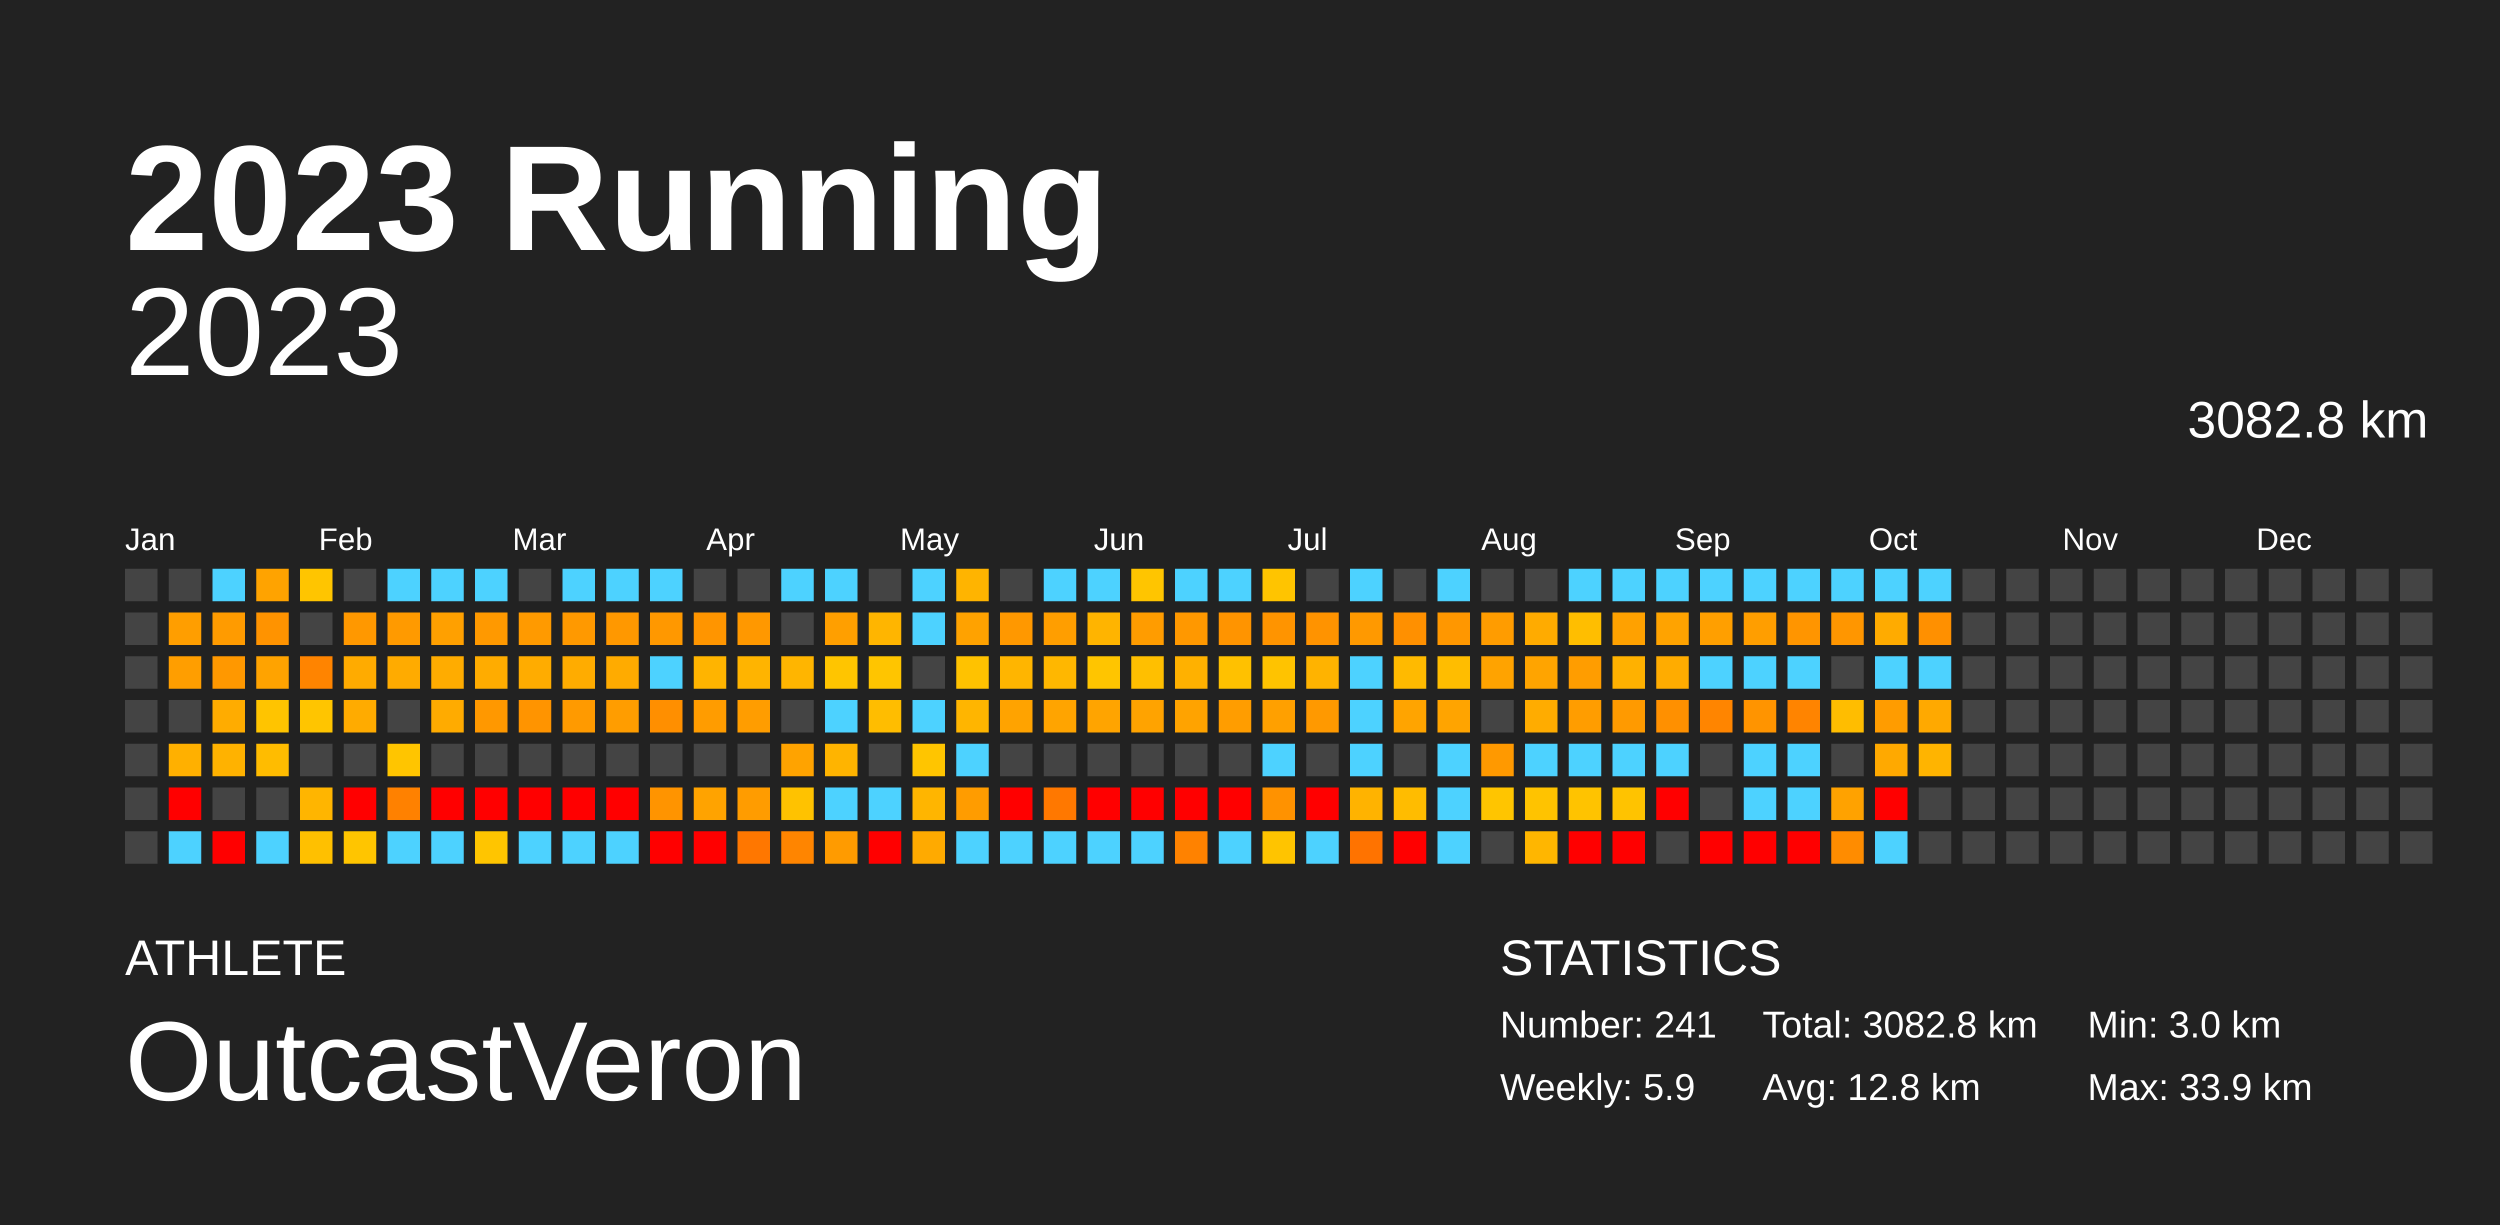
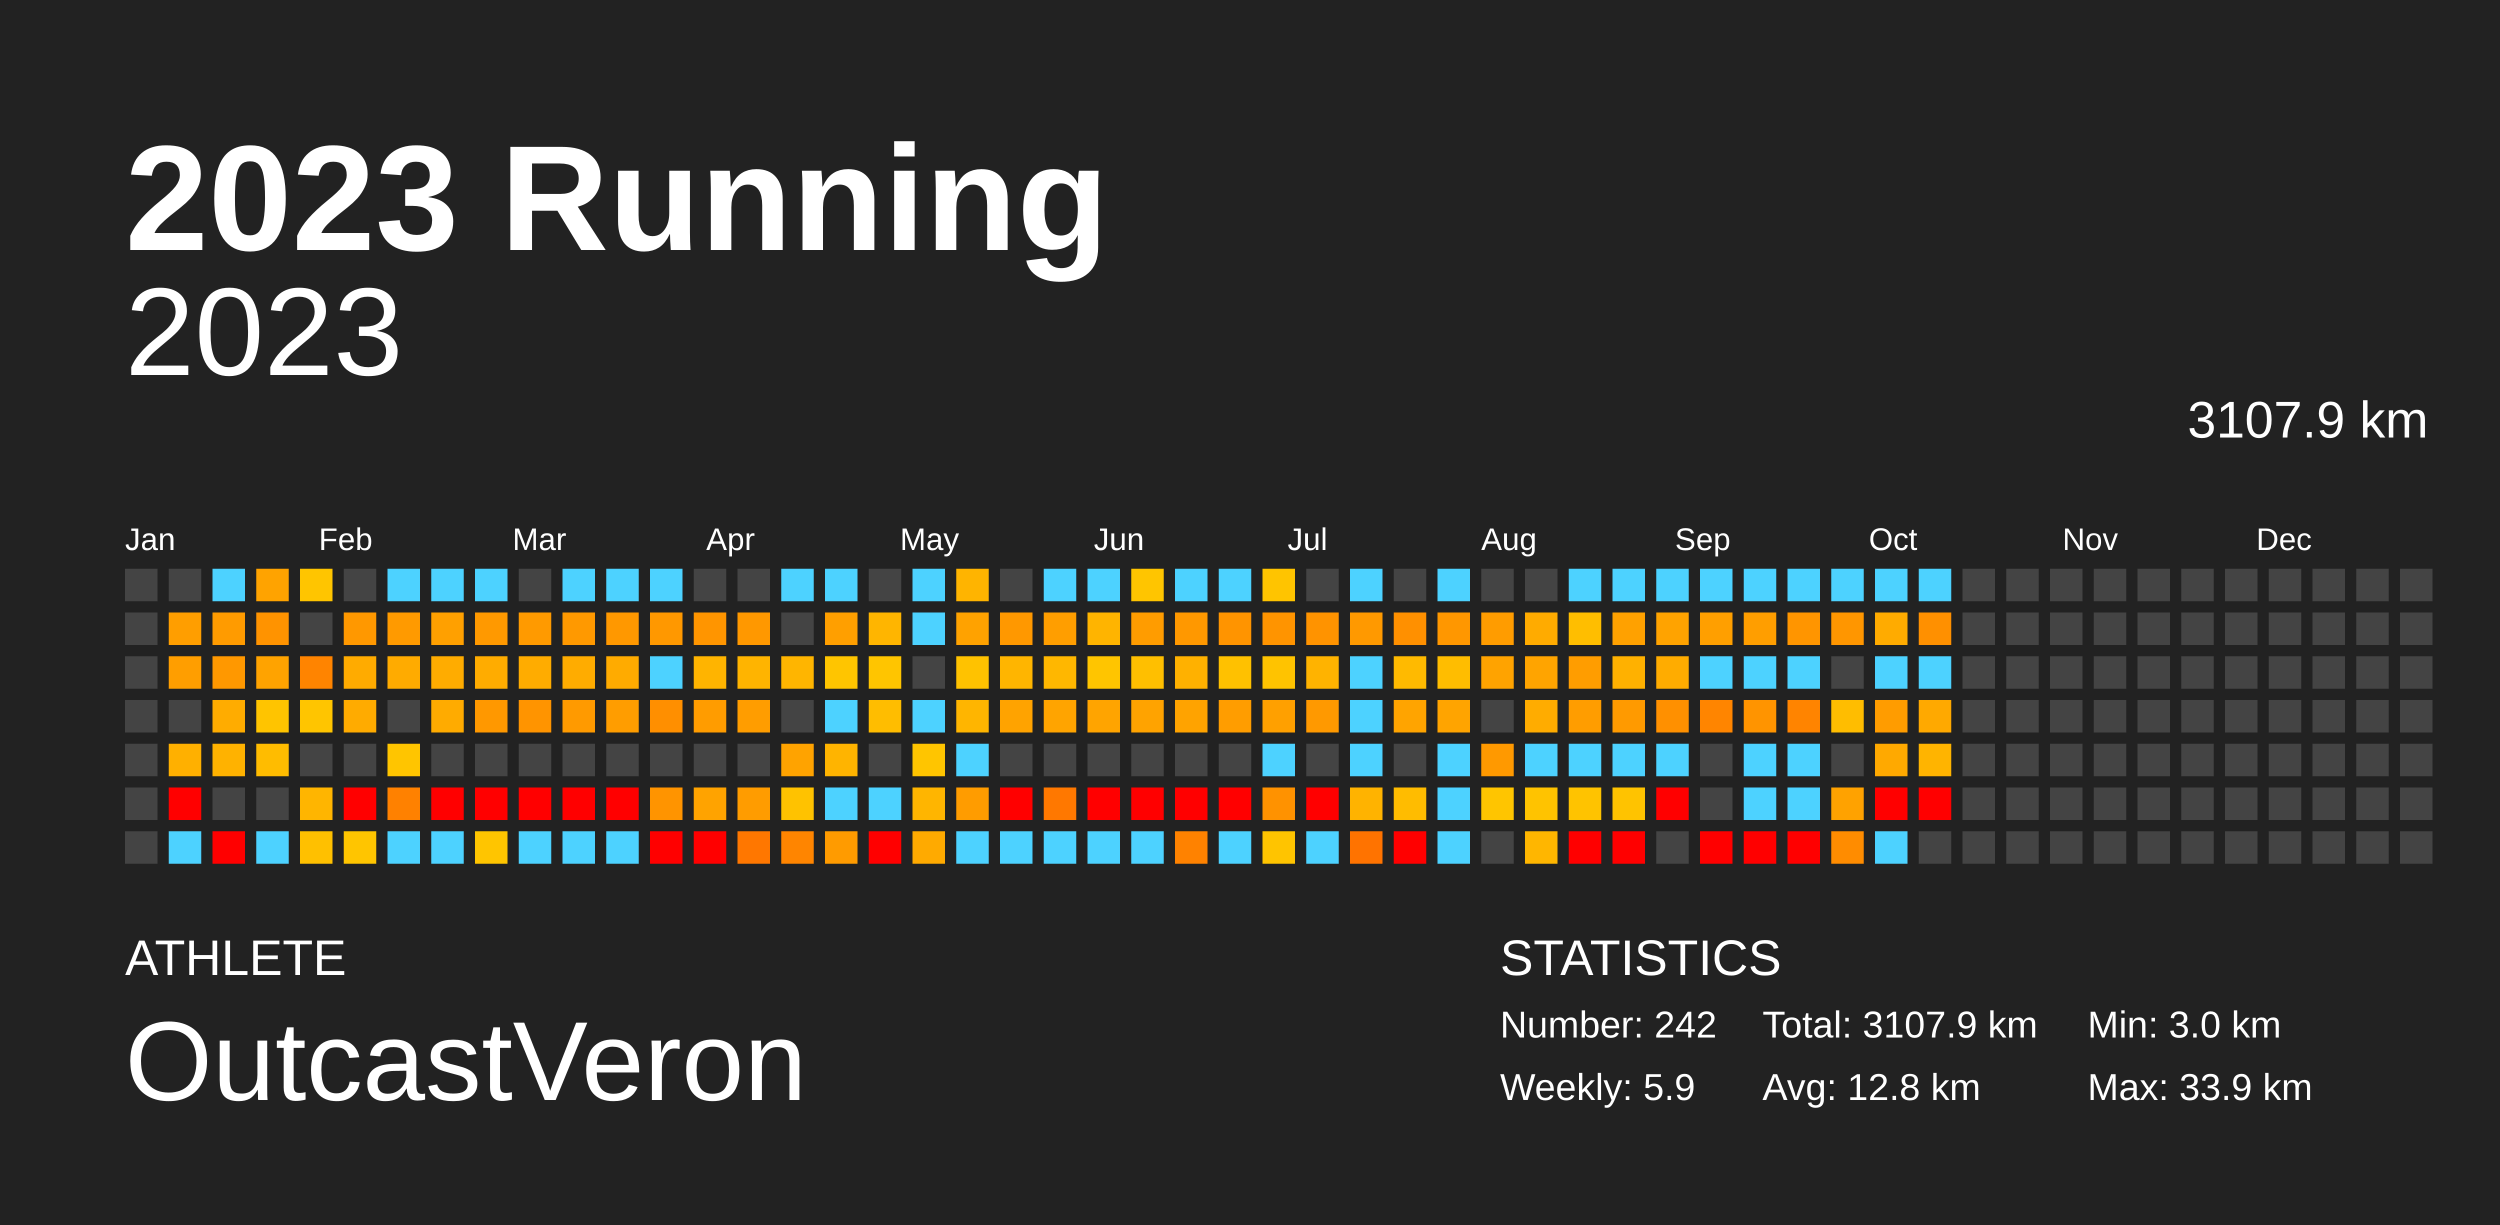
<svg xmlns="http://www.w3.org/2000/svg" baseProfile="full" height="98mm" version="1.1" viewBox="0,0,200,98" width="200mm">
  <defs />
  <rect fill="#222222" height="98" width="200" x="0" y="0" />
  <text fill="#FFFFFF" style="font-size:12px; font-family:Arial; font-weight:bold;" x="10" y="20">2023 Running</text>
  <text fill="#FFFFFF" style="font-size:4px; font-family:Arial" x="10" y="78">ATHLETE</text>
  <text fill="#FFFFFF" style="font-size:9px; font-family:Arial" x="10" y="88">OutcastVeron</text>
  <text fill="#FFFFFF" style="font-size:4px; font-family:Arial" x="120" y="78">STATISTICS</text>
-   <text fill="#FFFFFF" style="font-size:3px; font-family:Arial" x="120" y="83">Number: 241</text>
+   <text fill="#FFFFFF" style="font-size:3px; font-family:Arial" x="120" y="83">Number: 242</text>
  <text fill="#FFFFFF" style="font-size:3px; font-family:Arial" x="120" y="88">Weekly: 5.9</text>
-   <text fill="#FFFFFF" style="font-size:3px; font-family:Arial" x="141" y="83">Total: 3082.8 km</text>
+   <text fill="#FFFFFF" style="font-size:3px; font-family:Arial" x="141" y="83">Total: 3107.9 km</text>
  <text fill="#FFFFFF" style="font-size:3px; font-family:Arial" x="141" y="88">Avg: 12.8 km</text>
  <text fill="#FFFFFF" style="font-size:3px; font-family:Arial" x="167" y="83">Min: 3.0 km</text>
  <text fill="#FFFFFF" style="font-size:3px; font-family:Arial" x="167" y="88">Max: 33.9 km</text>
  <text alignment-baseline="hanging" fill="#FFFFFF" style="font-size:10.0px; font-family:Arial;" x="10" y="30">2023</text>
-   <text alignment-baseline="hanging" fill="#FFFFFF" style="font-size:4.125px; font-family:Arial;" x="175" y="35">3082.8 km</text>
+   <text alignment-baseline="hanging" fill="#FFFFFF" style="font-size:4.125px; font-family:Arial;" x="175" y="35">3107.9 km</text>
  <text fill="#FFFFFF" style="font-size:2.5px; font-family:Arial" x="10.0" y="44">Jan</text>
  <text fill="#FFFFFF" style="font-size:2.5px; font-family:Arial" x="25.5" y="44">Feb</text>
  <text fill="#FFFFFF" style="font-size:2.5px; font-family:Arial" x="41.0" y="44">Mar</text>
  <text fill="#FFFFFF" style="font-size:2.5px; font-family:Arial" x="56.5" y="44">Apr</text>
  <text fill="#FFFFFF" style="font-size:2.5px; font-family:Arial" x="72.0" y="44">May</text>
  <text fill="#FFFFFF" style="font-size:2.5px; font-family:Arial" x="87.5" y="44">Jun</text>
  <text fill="#FFFFFF" style="font-size:2.5px; font-family:Arial" x="103.0" y="44">Jul</text>
  <text fill="#FFFFFF" style="font-size:2.5px; font-family:Arial" x="118.5" y="44">Aug</text>
  <text fill="#FFFFFF" style="font-size:2.5px; font-family:Arial" x="134.0" y="44">Sep</text>
  <text fill="#FFFFFF" style="font-size:2.5px; font-family:Arial" x="149.5" y="44">Oct</text>
  <text fill="#FFFFFF" style="font-size:2.5px; font-family:Arial" x="165.0" y="44">Nov</text>
  <text fill="#FFFFFF" style="font-size:2.5px; font-family:Arial" x="180.5" y="44">Dec</text>
  <rect fill="#444444" height="2.6" width="2.6" x="10.0" y="45.5" />
  <rect fill="#444444" height="2.6" width="2.6" x="10.0" y="49.0" />
  <rect fill="#444444" height="2.6" width="2.6" x="10.0" y="52.5" />
  <rect fill="#444444" height="2.6" width="2.6" x="10.0" y="56.0" />
  <rect fill="#444444" height="2.6" width="2.6" x="10.0" y="59.5" />
  <rect fill="#444444" height="2.6" width="2.6" x="10.0" y="63.0" />
  <rect fill="#444444" height="2.6" width="2.6" x="10.0" y="66.5" />
  <rect fill="#444444" height="2.6" width="2.6" x="13.5" y="45.5" />
  <rect fill="#ff9e00" height="2.6" width="2.6" x="13.5" y="49.0" />
  <rect fill="#ff9e00" height="2.6" width="2.6" x="13.5" y="52.5" />
  <rect fill="#444444" height="2.6" width="2.6" x="13.5" y="56.0" />
  <rect fill="#ffb000" height="2.6" width="2.6" x="13.5" y="59.5" />
  <rect fill="red" height="2.6" width="2.6" x="13.5" y="63.0" />
  <rect fill="#4dd2ff" height="2.6" width="2.6" x="13.5" y="66.5" />
  <rect fill="#4dd2ff" height="2.6" width="2.6" x="17.0" y="45.5" />
  <rect fill="#ff9b00" height="2.6" width="2.6" x="17.0" y="49.0" />
  <rect fill="#ff9800" height="2.6" width="2.6" x="17.0" y="52.5" />
  <rect fill="#ffac00" height="2.6" width="2.6" x="17.0" y="56.0" />
  <rect fill="#ffb200" height="2.6" width="2.6" x="17.0" y="59.5" />
  <rect fill="#444444" height="2.6" width="2.6" x="17.0" y="63.0" />
  <rect fill="red" height="2.6" width="2.6" x="17.0" y="66.5" />
  <rect fill="#ffa300" height="2.6" width="2.6" x="20.5" y="45.5" />
  <rect fill="#ff9300" height="2.6" width="2.6" x="20.5" y="49.0" />
  <rect fill="#ffa300" height="2.6" width="2.6" x="20.5" y="52.5" />
  <rect fill="#ffc400" height="2.6" width="2.6" x="20.5" y="56.0" />
  <rect fill="#ffbc00" height="2.6" width="2.6" x="20.5" y="59.5" />
  <rect fill="#444444" height="2.6" width="2.6" x="20.5" y="63.0" />
  <rect fill="#4dd2ff" height="2.6" width="2.6" x="20.5" y="66.5" />
  <rect fill="#ffc500" height="2.6" width="2.6" x="24.0" y="45.5" />
  <rect fill="#444444" height="2.6" width="2.6" x="24.0" y="49.0" />
  <rect fill="#ff8400" height="2.6" width="2.6" x="24.0" y="52.5" />
  <rect fill="#ffc500" height="2.6" width="2.6" x="24.0" y="56.0" />
  <rect fill="#444444" height="2.6" width="2.6" x="24.0" y="59.5" />
  <rect fill="#ffb500" height="2.6" width="2.6" x="24.0" y="63.0" />
  <rect fill="#ffc000" height="2.6" width="2.6" x="24.0" y="66.5" />
  <rect fill="#444444" height="2.6" width="2.6" x="27.5" y="45.5" />
  <rect fill="#ff9800" height="2.6" width="2.6" x="27.5" y="49.0" />
  <rect fill="#ffab00" height="2.6" width="2.6" x="27.5" y="52.5" />
  <rect fill="#ffab00" height="2.6" width="2.6" x="27.5" y="56.0" />
  <rect fill="#444444" height="2.6" width="2.6" x="27.5" y="59.5" />
  <rect fill="red" height="2.6" width="2.6" x="27.5" y="63.0" />
  <rect fill="#ffc500" height="2.6" width="2.6" x="27.5" y="66.5" />
  <rect fill="#4dd2ff" height="2.6" width="2.6" x="31.0" y="45.5" />
  <rect fill="#ff9a00" height="2.6" width="2.6" x="31.0" y="49.0" />
  <rect fill="#ffab00" height="2.6" width="2.6" x="31.0" y="52.5" />
  <rect fill="#444444" height="2.6" width="2.6" x="31.0" y="56.0" />
  <rect fill="#ffc500" height="2.6" width="2.6" x="31.0" y="59.5" />
  <rect fill="#ff8100" height="2.6" width="2.6" x="31.0" y="63.0" />
  <rect fill="#4dd2ff" height="2.6" width="2.6" x="31.0" y="66.5" />
  <rect fill="#4dd2ff" height="2.6" width="2.6" x="34.5" y="45.5" />
  <rect fill="#ffa000" height="2.6" width="2.6" x="34.5" y="49.0" />
  <rect fill="#ffac00" height="2.6" width="2.6" x="34.5" y="52.5" />
  <rect fill="#ffab00" height="2.6" width="2.6" x="34.5" y="56.0" />
  <rect fill="#444444" height="2.6" width="2.6" x="34.5" y="59.5" />
  <rect fill="red" height="2.6" width="2.6" x="34.5" y="63.0" />
  <rect fill="#4dd2ff" height="2.6" width="2.6" x="34.5" y="66.5" />
  <rect fill="#4dd2ff" height="2.6" width="2.6" x="38.0" y="45.5" />
  <rect fill="#ff9900" height="2.6" width="2.6" x="38.0" y="49.0" />
  <rect fill="#ffac00" height="2.6" width="2.6" x="38.0" y="52.5" />
  <rect fill="#ff9800" height="2.6" width="2.6" x="38.0" y="56.0" />
  <rect fill="#444444" height="2.6" width="2.6" x="38.0" y="59.5" />
  <rect fill="red" height="2.6" width="2.6" x="38.0" y="63.0" />
  <rect fill="#ffc500" height="2.6" width="2.6" x="38.0" y="66.5" />
  <rect fill="#444444" height="2.6" width="2.6" x="41.5" y="45.5" />
  <rect fill="#ff9a00" height="2.6" width="2.6" x="41.5" y="49.0" />
  <rect fill="#ffac00" height="2.6" width="2.6" x="41.5" y="52.5" />
  <rect fill="#ff9400" height="2.6" width="2.6" x="41.5" y="56.0" />
  <rect fill="#444444" height="2.6" width="2.6" x="41.5" y="59.5" />
  <rect fill="red" height="2.6" width="2.6" x="41.5" y="63.0" />
  <rect fill="#4dd2ff" height="2.6" width="2.6" x="41.5" y="66.5" />
  <rect fill="#4dd2ff" height="2.6" width="2.6" x="45.0" y="45.5" />
  <rect fill="#ff9900" height="2.6" width="2.6" x="45.0" y="49.0" />
  <rect fill="#ffac00" height="2.6" width="2.6" x="45.0" y="52.5" />
  <rect fill="#ff9a00" height="2.6" width="2.6" x="45.0" y="56.0" />
  <rect fill="#444444" height="2.6" width="2.6" x="45.0" y="59.5" />
  <rect fill="red" height="2.6" width="2.6" x="45.0" y="63.0" />
  <rect fill="#4dd2ff" height="2.6" width="2.6" x="45.0" y="66.5" />
  <rect fill="#4dd2ff" height="2.6" width="2.6" x="48.5" y="45.5" />
  <rect fill="#ff9800" height="2.6" width="2.6" x="48.5" y="49.0" />
  <rect fill="#ffab00" height="2.6" width="2.6" x="48.5" y="52.5" />
  <rect fill="#ff9d00" height="2.6" width="2.6" x="48.5" y="56.0" />
  <rect fill="#444444" height="2.6" width="2.6" x="48.5" y="59.5" />
  <rect fill="red" height="2.6" width="2.6" x="48.5" y="63.0" />
  <rect fill="#4dd2ff" height="2.6" width="2.6" x="48.5" y="66.5" />
  <rect fill="#4dd2ff" height="2.6" width="2.6" x="52.0" y="45.5" />
  <rect fill="#ff9800" height="2.6" width="2.6" x="52.0" y="49.0" />
  <rect fill="#4dd2ff" height="2.6" width="2.6" x="52.0" y="52.5" />
  <rect fill="#ff8f00" height="2.6" width="2.6" x="52.0" y="56.0" />
  <rect fill="#444444" height="2.6" width="2.6" x="52.0" y="59.5" />
  <rect fill="#ff9400" height="2.6" width="2.6" x="52.0" y="63.0" />
  <rect fill="red" height="2.6" width="2.6" x="52.0" y="66.5" />
  <rect fill="#444444" height="2.6" width="2.6" x="55.5" y="45.5" />
  <rect fill="#ff9500" height="2.6" width="2.6" x="55.5" y="49.0" />
  <rect fill="#ffb400" height="2.6" width="2.6" x="55.5" y="52.5" />
  <rect fill="#ff9c00" height="2.6" width="2.6" x="55.5" y="56.0" />
  <rect fill="#444444" height="2.6" width="2.6" x="55.5" y="59.5" />
  <rect fill="#ffa300" height="2.6" width="2.6" x="55.5" y="63.0" />
  <rect fill="red" height="2.6" width="2.6" x="55.5" y="66.5" />
  <rect fill="#444444" height="2.6" width="2.6" x="59.0" y="45.5" />
  <rect fill="#ff9800" height="2.6" width="2.6" x="59.0" y="49.0" />
  <rect fill="#ffb400" height="2.6" width="2.6" x="59.0" y="52.5" />
  <rect fill="#ff9d00" height="2.6" width="2.6" x="59.0" y="56.0" />
  <rect fill="#444444" height="2.6" width="2.6" x="59.0" y="59.5" />
  <rect fill="#ff9c00" height="2.6" width="2.6" x="59.0" y="63.0" />
  <rect fill="#ff7700" height="2.6" width="2.6" x="59.0" y="66.5" />
  <rect fill="#4dd2ff" height="2.6" width="2.6" x="62.5" y="45.5" />
  <rect fill="#444444" height="2.6" width="2.6" x="62.5" y="49.0" />
  <rect fill="#ffb500" height="2.6" width="2.6" x="62.5" y="52.5" />
  <rect fill="#444444" height="2.6" width="2.6" x="62.5" y="56.0" />
  <rect fill="#ffa300" height="2.6" width="2.6" x="62.5" y="59.5" />
  <rect fill="#ffc200" height="2.6" width="2.6" x="62.5" y="63.0" />
  <rect fill="#ff8500" height="2.6" width="2.6" x="62.5" y="66.5" />
  <rect fill="#4dd2ff" height="2.6" width="2.6" x="66.0" y="45.5" />
  <rect fill="#ff9f00" height="2.6" width="2.6" x="66.0" y="49.0" />
  <rect fill="#ffc500" height="2.6" width="2.6" x="66.0" y="52.5" />
  <rect fill="#4dd2ff" height="2.6" width="2.6" x="66.0" y="56.0" />
  <rect fill="#ffb400" height="2.6" width="2.6" x="66.0" y="59.5" />
  <rect fill="#4dd2ff" height="2.6" width="2.6" x="66.0" y="63.0" />
  <rect fill="#ff9b00" height="2.6" width="2.6" x="66.0" y="66.5" />
  <rect fill="#444444" height="2.6" width="2.6" x="69.5" y="45.5" />
  <rect fill="#ffb500" height="2.6" width="2.6" x="69.5" y="49.0" />
  <rect fill="#ffc500" height="2.6" width="2.6" x="69.5" y="52.5" />
  <rect fill="#ffbd00" height="2.6" width="2.6" x="69.5" y="56.0" />
  <rect fill="#444444" height="2.6" width="2.6" x="69.5" y="59.5" />
  <rect fill="#4dd2ff" height="2.6" width="2.6" x="69.5" y="63.0" />
  <rect fill="red" height="2.6" width="2.6" x="69.5" y="66.5" />
  <rect fill="#4dd2ff" height="2.6" width="2.6" x="73.0" y="45.5" />
  <rect fill="#4dd2ff" height="2.6" width="2.6" x="73.0" y="49.0" />
  <rect fill="#444444" height="2.6" width="2.6" x="73.0" y="52.5" />
  <rect fill="#4dd2ff" height="2.6" width="2.6" x="73.0" y="56.0" />
  <rect fill="#ffc500" height="2.6" width="2.6" x="73.0" y="59.5" />
  <rect fill="#ffb500" height="2.6" width="2.6" x="73.0" y="63.0" />
  <rect fill="#ffaa00" height="2.6" width="2.6" x="73.0" y="66.5" />
  <rect fill="#ffb400" height="2.6" width="2.6" x="76.5" y="45.5" />
  <rect fill="#ffa200" height="2.6" width="2.6" x="76.5" y="49.0" />
  <rect fill="#ffc200" height="2.6" width="2.6" x="76.5" y="52.5" />
  <rect fill="#ffb500" height="2.6" width="2.6" x="76.5" y="56.0" />
  <rect fill="#4dd2ff" height="2.6" width="2.6" x="76.5" y="59.5" />
  <rect fill="#ff9c00" height="2.6" width="2.6" x="76.5" y="63.0" />
  <rect fill="#4dd2ff" height="2.6" width="2.6" x="76.5" y="66.5" />
  <rect fill="#444444" height="2.6" width="2.6" x="80.0" y="45.5" />
  <rect fill="#ff9800" height="2.6" width="2.6" x="80.0" y="49.0" />
  <rect fill="#ffb500" height="2.6" width="2.6" x="80.0" y="52.5" />
  <rect fill="#ffa300" height="2.6" width="2.6" x="80.0" y="56.0" />
  <rect fill="#444444" height="2.6" width="2.6" x="80.0" y="59.5" />
  <rect fill="red" height="2.6" width="2.6" x="80.0" y="63.0" />
  <rect fill="#4dd2ff" height="2.6" width="2.6" x="80.0" y="66.5" />
  <rect fill="#4dd2ff" height="2.6" width="2.6" x="83.5" y="45.5" />
  <rect fill="#ff9e00" height="2.6" width="2.6" x="83.5" y="49.0" />
  <rect fill="#ffb700" height="2.6" width="2.6" x="83.5" y="52.5" />
  <rect fill="#ffa400" height="2.6" width="2.6" x="83.5" y="56.0" />
  <rect fill="#444444" height="2.6" width="2.6" x="83.5" y="59.5" />
  <rect fill="#ff7800" height="2.6" width="2.6" x="83.5" y="63.0" />
  <rect fill="#4dd2ff" height="2.6" width="2.6" x="83.5" y="66.5" />
  <rect fill="#4dd2ff" height="2.6" width="2.6" x="87.0" y="45.5" />
  <rect fill="#ffb400" height="2.6" width="2.6" x="87.0" y="49.0" />
  <rect fill="#ffc500" height="2.6" width="2.6" x="87.0" y="52.5" />
  <rect fill="#ffa400" height="2.6" width="2.6" x="87.0" y="56.0" />
  <rect fill="#444444" height="2.6" width="2.6" x="87.0" y="59.5" />
  <rect fill="red" height="2.6" width="2.6" x="87.0" y="63.0" />
  <rect fill="#4dd2ff" height="2.6" width="2.6" x="87.0" y="66.5" />
  <rect fill="#ffc500" height="2.6" width="2.6" x="90.5" y="45.5" />
  <rect fill="#ff9c00" height="2.6" width="2.6" x="90.5" y="49.0" />
  <rect fill="#ffbf00" height="2.6" width="2.6" x="90.5" y="52.5" />
  <rect fill="#ffa300" height="2.6" width="2.6" x="90.5" y="56.0" />
  <rect fill="#444444" height="2.6" width="2.6" x="90.5" y="59.5" />
  <rect fill="red" height="2.6" width="2.6" x="90.5" y="63.0" />
  <rect fill="#4dd2ff" height="2.6" width="2.6" x="90.5" y="66.5" />
  <rect fill="#4dd2ff" height="2.6" width="2.6" x="94.0" y="45.5" />
  <rect fill="#ff9800" height="2.6" width="2.6" x="94.0" y="49.0" />
  <rect fill="#ffb100" height="2.6" width="2.6" x="94.0" y="52.5" />
  <rect fill="#ffa300" height="2.6" width="2.6" x="94.0" y="56.0" />
  <rect fill="#444444" height="2.6" width="2.6" x="94.0" y="59.5" />
  <rect fill="red" height="2.6" width="2.6" x="94.0" y="63.0" />
  <rect fill="#ff8200" height="2.6" width="2.6" x="94.0" y="66.5" />
  <rect fill="#4dd2ff" height="2.6" width="2.6" x="97.5" y="45.5" />
  <rect fill="#ff9400" height="2.6" width="2.6" x="97.5" y="49.0" />
  <rect fill="#ffc100" height="2.6" width="2.6" x="97.5" y="52.5" />
  <rect fill="#ff9d00" height="2.6" width="2.6" x="97.5" y="56.0" />
  <rect fill="#444444" height="2.6" width="2.6" x="97.5" y="59.5" />
  <rect fill="red" height="2.6" width="2.6" x="97.5" y="63.0" />
  <rect fill="#4dd2ff" height="2.6" width="2.6" x="97.5" y="66.5" />
  <rect fill="#ffc400" height="2.6" width="2.6" x="101.0" y="45.5" />
  <rect fill="#ff9400" height="2.6" width="2.6" x="101.0" y="49.0" />
  <rect fill="#ffc300" height="2.6" width="2.6" x="101.0" y="52.5" />
  <rect fill="#ffa000" height="2.6" width="2.6" x="101.0" y="56.0" />
  <rect fill="#4dd2ff" height="2.6" width="2.6" x="101.0" y="59.5" />
  <rect fill="#ff9200" height="2.6" width="2.6" x="101.0" y="63.0" />
  <rect fill="#ffc400" height="2.6" width="2.6" x="101.0" y="66.5" />
  <rect fill="#444444" height="2.6" width="2.6" x="104.5" y="45.5" />
  <rect fill="#ff9300" height="2.6" width="2.6" x="104.5" y="49.0" />
  <rect fill="#ffb300" height="2.6" width="2.6" x="104.5" y="52.5" />
  <rect fill="#ff9900" height="2.6" width="2.6" x="104.5" y="56.0" />
  <rect fill="#444444" height="2.6" width="2.6" x="104.5" y="59.5" />
  <rect fill="red" height="2.6" width="2.6" x="104.5" y="63.0" />
  <rect fill="#4dd2ff" height="2.6" width="2.6" x="104.5" y="66.5" />
  <rect fill="#4dd2ff" height="2.6" width="2.6" x="108.0" y="45.5" />
  <rect fill="#ff9900" height="2.6" width="2.6" x="108.0" y="49.0" />
  <rect fill="#4dd2ff" height="2.6" width="2.6" x="108.0" y="52.5" />
  <rect fill="#4dd2ff" height="2.6" width="2.6" x="108.0" y="56.0" />
  <rect fill="#4dd2ff" height="2.6" width="2.6" x="108.0" y="59.5" />
  <rect fill="#ffb300" height="2.6" width="2.6" x="108.0" y="63.0" />
  <rect fill="#ff7300" height="2.6" width="2.6" x="108.0" y="66.5" />
  <rect fill="#444444" height="2.6" width="2.6" x="111.5" y="45.5" />
  <rect fill="#ff9000" height="2.6" width="2.6" x="111.5" y="49.0" />
  <rect fill="#ffba00" height="2.6" width="2.6" x="111.5" y="52.5" />
  <rect fill="#ffa400" height="2.6" width="2.6" x="111.5" y="56.0" />
  <rect fill="#444444" height="2.6" width="2.6" x="111.5" y="59.5" />
  <rect fill="#ffbc00" height="2.6" width="2.6" x="111.5" y="63.0" />
  <rect fill="red" height="2.6" width="2.6" x="111.5" y="66.5" />
  <rect fill="#4dd2ff" height="2.6" width="2.6" x="115.0" y="45.5" />
  <rect fill="#ff9700" height="2.6" width="2.6" x="115.0" y="49.0" />
  <rect fill="#ffbd00" height="2.6" width="2.6" x="115.0" y="52.5" />
  <rect fill="#ffa400" height="2.6" width="2.6" x="115.0" y="56.0" />
  <rect fill="#4dd2ff" height="2.6" width="2.6" x="115.0" y="59.5" />
  <rect fill="#4dd2ff" height="2.6" width="2.6" x="115.0" y="63.0" />
  <rect fill="#4dd2ff" height="2.6" width="2.6" x="115.0" y="66.5" />
  <rect fill="#444444" height="2.6" width="2.6" x="118.5" y="45.5" />
  <rect fill="#ff9c00" height="2.6" width="2.6" x="118.5" y="49.0" />
  <rect fill="#ffa300" height="2.6" width="2.6" x="118.5" y="52.5" />
  <rect fill="#444444" height="2.6" width="2.6" x="118.5" y="56.0" />
  <rect fill="#ff9900" height="2.6" width="2.6" x="118.5" y="59.5" />
  <rect fill="#ffc500" height="2.6" width="2.6" x="118.5" y="63.0" />
  <rect fill="#444444" height="2.6" width="2.6" x="118.5" y="66.5" />
  <rect fill="#444444" height="2.6" width="2.6" x="122.0" y="45.5" />
  <rect fill="#ffab00" height="2.6" width="2.6" x="122.0" y="49.0" />
  <rect fill="#ffa400" height="2.6" width="2.6" x="122.0" y="52.5" />
  <rect fill="#ffac00" height="2.6" width="2.6" x="122.0" y="56.0" />
  <rect fill="#4dd2ff" height="2.6" width="2.6" x="122.0" y="59.5" />
  <rect fill="#ffc300" height="2.6" width="2.6" x="122.0" y="63.0" />
  <rect fill="#ffb600" height="2.6" width="2.6" x="122.0" y="66.5" />
  <rect fill="#4dd2ff" height="2.6" width="2.6" x="125.5" y="45.5" />
  <rect fill="#ffbe00" height="2.6" width="2.6" x="125.5" y="49.0" />
  <rect fill="#ff9d00" height="2.6" width="2.6" x="125.5" y="52.5" />
  <rect fill="#ff9d00" height="2.6" width="2.6" x="125.5" y="56.0" />
  <rect fill="#4dd2ff" height="2.6" width="2.6" x="125.5" y="59.5" />
  <rect fill="#ffc300" height="2.6" width="2.6" x="125.5" y="63.0" />
  <rect fill="red" height="2.6" width="2.6" x="125.5" y="66.5" />
  <rect fill="#4dd2ff" height="2.6" width="2.6" x="129.0" y="45.5" />
  <rect fill="#ffa100" height="2.6" width="2.6" x="129.0" y="49.0" />
  <rect fill="#ffb100" height="2.6" width="2.6" x="129.0" y="52.5" />
  <rect fill="#ff9a00" height="2.6" width="2.6" x="129.0" y="56.0" />
  <rect fill="#4dd2ff" height="2.6" width="2.6" x="129.0" y="59.5" />
  <rect fill="#ffc300" height="2.6" width="2.6" x="129.0" y="63.0" />
  <rect fill="red" height="2.6" width="2.6" x="129.0" y="66.5" />
  <rect fill="#4dd2ff" height="2.6" width="2.6" x="132.5" y="45.5" />
  <rect fill="#ffa300" height="2.6" width="2.6" x="132.5" y="49.0" />
  <rect fill="#ffac00" height="2.6" width="2.6" x="132.5" y="52.5" />
  <rect fill="#ff9000" height="2.6" width="2.6" x="132.5" y="56.0" />
  <rect fill="#4dd2ff" height="2.6" width="2.6" x="132.5" y="59.5" />
  <rect fill="red" height="2.6" width="2.6" x="132.5" y="63.0" />
  <rect fill="#444444" height="2.6" width="2.6" x="132.5" y="66.5" />
  <rect fill="#4dd2ff" height="2.6" width="2.6" x="136.0" y="45.5" />
  <rect fill="#ff9f00" height="2.6" width="2.6" x="136.0" y="49.0" />
  <rect fill="#4dd2ff" height="2.6" width="2.6" x="136.0" y="52.5" />
  <rect fill="#ff8500" height="2.6" width="2.6" x="136.0" y="56.0" />
  <rect fill="#444444" height="2.6" width="2.6" x="136.0" y="59.5" />
  <rect fill="#444444" height="2.6" width="2.6" x="136.0" y="63.0" />
  <rect fill="red" height="2.6" width="2.6" x="136.0" y="66.5" />
  <rect fill="#4dd2ff" height="2.6" width="2.6" x="139.5" y="45.5" />
  <rect fill="#ff9e00" height="2.6" width="2.6" x="139.5" y="49.0" />
  <rect fill="#4dd2ff" height="2.6" width="2.6" x="139.5" y="52.5" />
  <rect fill="#ff9400" height="2.6" width="2.6" x="139.5" y="56.0" />
  <rect fill="#4dd2ff" height="2.6" width="2.6" x="139.5" y="59.5" />
  <rect fill="#4dd2ff" height="2.6" width="2.6" x="139.5" y="63.0" />
  <rect fill="red" height="2.6" width="2.6" x="139.5" y="66.5" />
  <rect fill="#4dd2ff" height="2.6" width="2.6" x="143.0" y="45.5" />
  <rect fill="#ff9500" height="2.6" width="2.6" x="143.0" y="49.0" />
  <rect fill="#4dd2ff" height="2.6" width="2.6" x="143.0" y="52.5" />
  <rect fill="#ff8400" height="2.6" width="2.6" x="143.0" y="56.0" />
  <rect fill="#4dd2ff" height="2.6" width="2.6" x="143.0" y="59.5" />
  <rect fill="#4dd2ff" height="2.6" width="2.6" x="143.0" y="63.0" />
  <rect fill="red" height="2.6" width="2.6" x="143.0" y="66.5" />
  <rect fill="#4dd2ff" height="2.6" width="2.6" x="146.5" y="45.5" />
  <rect fill="#ff9600" height="2.6" width="2.6" x="146.5" y="49.0" />
  <rect fill="#444444" height="2.6" width="2.6" x="146.5" y="52.5" />
  <rect fill="#ffbd00" height="2.6" width="2.6" x="146.5" y="56.0" />
  <rect fill="#444444" height="2.6" width="2.6" x="146.5" y="59.5" />
  <rect fill="#ffa200" height="2.6" width="2.6" x="146.5" y="63.0" />
  <rect fill="#ff8c00" height="2.6" width="2.6" x="146.5" y="66.5" />
  <rect fill="#4dd2ff" height="2.6" width="2.6" x="150.0" y="45.5" />
  <rect fill="#ffab00" height="2.6" width="2.6" x="150.0" y="49.0" />
  <rect fill="#4dd2ff" height="2.6" width="2.6" x="150.0" y="52.5" />
  <rect fill="#ff9c00" height="2.6" width="2.6" x="150.0" y="56.0" />
  <rect fill="#ffa900" height="2.6" width="2.6" x="150.0" y="59.5" />
  <rect fill="red" height="2.6" width="2.6" x="150.0" y="63.0" />
  <rect fill="#4dd2ff" height="2.6" width="2.6" x="150.0" y="66.5" />
  <rect fill="#4dd2ff" height="2.6" width="2.6" x="153.5" y="45.5" />
  <rect fill="#ff9000" height="2.6" width="2.6" x="153.5" y="49.0" />
  <rect fill="#4dd2ff" height="2.6" width="2.6" x="153.5" y="52.5" />
  <rect fill="#ffa900" height="2.6" width="2.6" x="153.5" y="56.0" />
  <rect fill="#ffb400" height="2.6" width="2.6" x="153.5" y="59.5" />
-   <rect fill="#444444" height="2.6" width="2.6" x="153.5" y="63.0" />
+   <rect fill="red" height="2.6" width="2.6" x="153.5" y="63.0" />
  <rect fill="#444444" height="2.6" width="2.6" x="153.5" y="66.5" />
  <rect fill="#444444" height="2.6" width="2.6" x="157.0" y="45.5" />
  <rect fill="#444444" height="2.6" width="2.6" x="157.0" y="49.0" />
  <rect fill="#444444" height="2.6" width="2.6" x="157.0" y="52.5" />
  <rect fill="#444444" height="2.6" width="2.6" x="157.0" y="56.0" />
  <rect fill="#444444" height="2.6" width="2.6" x="157.0" y="59.5" />
  <rect fill="#444444" height="2.6" width="2.6" x="157.0" y="63.0" />
  <rect fill="#444444" height="2.6" width="2.6" x="157.0" y="66.5" />
  <rect fill="#444444" height="2.6" width="2.6" x="160.5" y="45.5" />
  <rect fill="#444444" height="2.6" width="2.6" x="160.5" y="49.0" />
  <rect fill="#444444" height="2.6" width="2.6" x="160.5" y="52.5" />
  <rect fill="#444444" height="2.6" width="2.6" x="160.5" y="56.0" />
  <rect fill="#444444" height="2.6" width="2.6" x="160.5" y="59.5" />
  <rect fill="#444444" height="2.6" width="2.6" x="160.5" y="63.0" />
  <rect fill="#444444" height="2.6" width="2.6" x="160.5" y="66.5" />
  <rect fill="#444444" height="2.6" width="2.6" x="164.0" y="45.5" />
  <rect fill="#444444" height="2.6" width="2.6" x="164.0" y="49.0" />
  <rect fill="#444444" height="2.6" width="2.6" x="164.0" y="52.5" />
  <rect fill="#444444" height="2.6" width="2.6" x="164.0" y="56.0" />
  <rect fill="#444444" height="2.6" width="2.6" x="164.0" y="59.5" />
  <rect fill="#444444" height="2.6" width="2.6" x="164.0" y="63.0" />
  <rect fill="#444444" height="2.6" width="2.6" x="164.0" y="66.5" />
  <rect fill="#444444" height="2.6" width="2.6" x="167.5" y="45.5" />
  <rect fill="#444444" height="2.6" width="2.6" x="167.5" y="49.0" />
  <rect fill="#444444" height="2.6" width="2.6" x="167.5" y="52.5" />
  <rect fill="#444444" height="2.6" width="2.6" x="167.5" y="56.0" />
  <rect fill="#444444" height="2.6" width="2.6" x="167.5" y="59.5" />
  <rect fill="#444444" height="2.6" width="2.6" x="167.5" y="63.0" />
  <rect fill="#444444" height="2.6" width="2.6" x="167.5" y="66.5" />
  <rect fill="#444444" height="2.6" width="2.6" x="171.0" y="45.5" />
  <rect fill="#444444" height="2.6" width="2.6" x="171.0" y="49.0" />
  <rect fill="#444444" height="2.6" width="2.6" x="171.0" y="52.5" />
  <rect fill="#444444" height="2.6" width="2.6" x="171.0" y="56.0" />
  <rect fill="#444444" height="2.6" width="2.6" x="171.0" y="59.5" />
  <rect fill="#444444" height="2.6" width="2.6" x="171.0" y="63.0" />
  <rect fill="#444444" height="2.6" width="2.6" x="171.0" y="66.5" />
  <rect fill="#444444" height="2.6" width="2.6" x="174.5" y="45.5" />
  <rect fill="#444444" height="2.6" width="2.6" x="174.5" y="49.0" />
  <rect fill="#444444" height="2.6" width="2.6" x="174.5" y="52.5" />
  <rect fill="#444444" height="2.6" width="2.6" x="174.5" y="56.0" />
  <rect fill="#444444" height="2.6" width="2.6" x="174.5" y="59.5" />
  <rect fill="#444444" height="2.6" width="2.6" x="174.5" y="63.0" />
  <rect fill="#444444" height="2.6" width="2.6" x="174.5" y="66.5" />
  <rect fill="#444444" height="2.6" width="2.6" x="178.0" y="45.5" />
  <rect fill="#444444" height="2.6" width="2.6" x="178.0" y="49.0" />
  <rect fill="#444444" height="2.6" width="2.6" x="178.0" y="52.5" />
  <rect fill="#444444" height="2.6" width="2.6" x="178.0" y="56.0" />
  <rect fill="#444444" height="2.6" width="2.6" x="178.0" y="59.5" />
  <rect fill="#444444" height="2.6" width="2.6" x="178.0" y="63.0" />
  <rect fill="#444444" height="2.6" width="2.6" x="178.0" y="66.5" />
  <rect fill="#444444" height="2.6" width="2.6" x="181.5" y="45.5" />
  <rect fill="#444444" height="2.6" width="2.6" x="181.5" y="49.0" />
  <rect fill="#444444" height="2.6" width="2.6" x="181.5" y="52.5" />
  <rect fill="#444444" height="2.6" width="2.6" x="181.5" y="56.0" />
  <rect fill="#444444" height="2.6" width="2.6" x="181.5" y="59.5" />
  <rect fill="#444444" height="2.6" width="2.6" x="181.5" y="63.0" />
  <rect fill="#444444" height="2.6" width="2.6" x="181.5" y="66.5" />
  <rect fill="#444444" height="2.6" width="2.6" x="185.0" y="45.5" />
  <rect fill="#444444" height="2.6" width="2.6" x="185.0" y="49.0" />
  <rect fill="#444444" height="2.6" width="2.6" x="185.0" y="52.5" />
  <rect fill="#444444" height="2.6" width="2.6" x="185.0" y="56.0" />
  <rect fill="#444444" height="2.6" width="2.6" x="185.0" y="59.5" />
  <rect fill="#444444" height="2.6" width="2.6" x="185.0" y="63.0" />
  <rect fill="#444444" height="2.6" width="2.6" x="185.0" y="66.5" />
  <rect fill="#444444" height="2.6" width="2.6" x="188.5" y="45.5" />
  <rect fill="#444444" height="2.6" width="2.6" x="188.5" y="49.0" />
  <rect fill="#444444" height="2.6" width="2.6" x="188.5" y="52.5" />
  <rect fill="#444444" height="2.6" width="2.6" x="188.5" y="56.0" />
  <rect fill="#444444" height="2.6" width="2.6" x="188.5" y="59.5" />
  <rect fill="#444444" height="2.6" width="2.6" x="188.5" y="63.0" />
  <rect fill="#444444" height="2.6" width="2.6" x="188.5" y="66.5" />
  <rect fill="#444444" height="2.6" width="2.6" x="192.0" y="45.5" />
  <rect fill="#444444" height="2.6" width="2.6" x="192.0" y="49.0" />
  <rect fill="#444444" height="2.6" width="2.6" x="192.0" y="52.5" />
  <rect fill="#444444" height="2.6" width="2.6" x="192.0" y="56.0" />
  <rect fill="#444444" height="2.6" width="2.6" x="192.0" y="59.5" />
  <rect fill="#444444" height="2.6" width="2.6" x="192.0" y="63.0" />
  <rect fill="#444444" height="2.6" width="2.6" x="192.0" y="66.5" />
</svg>
